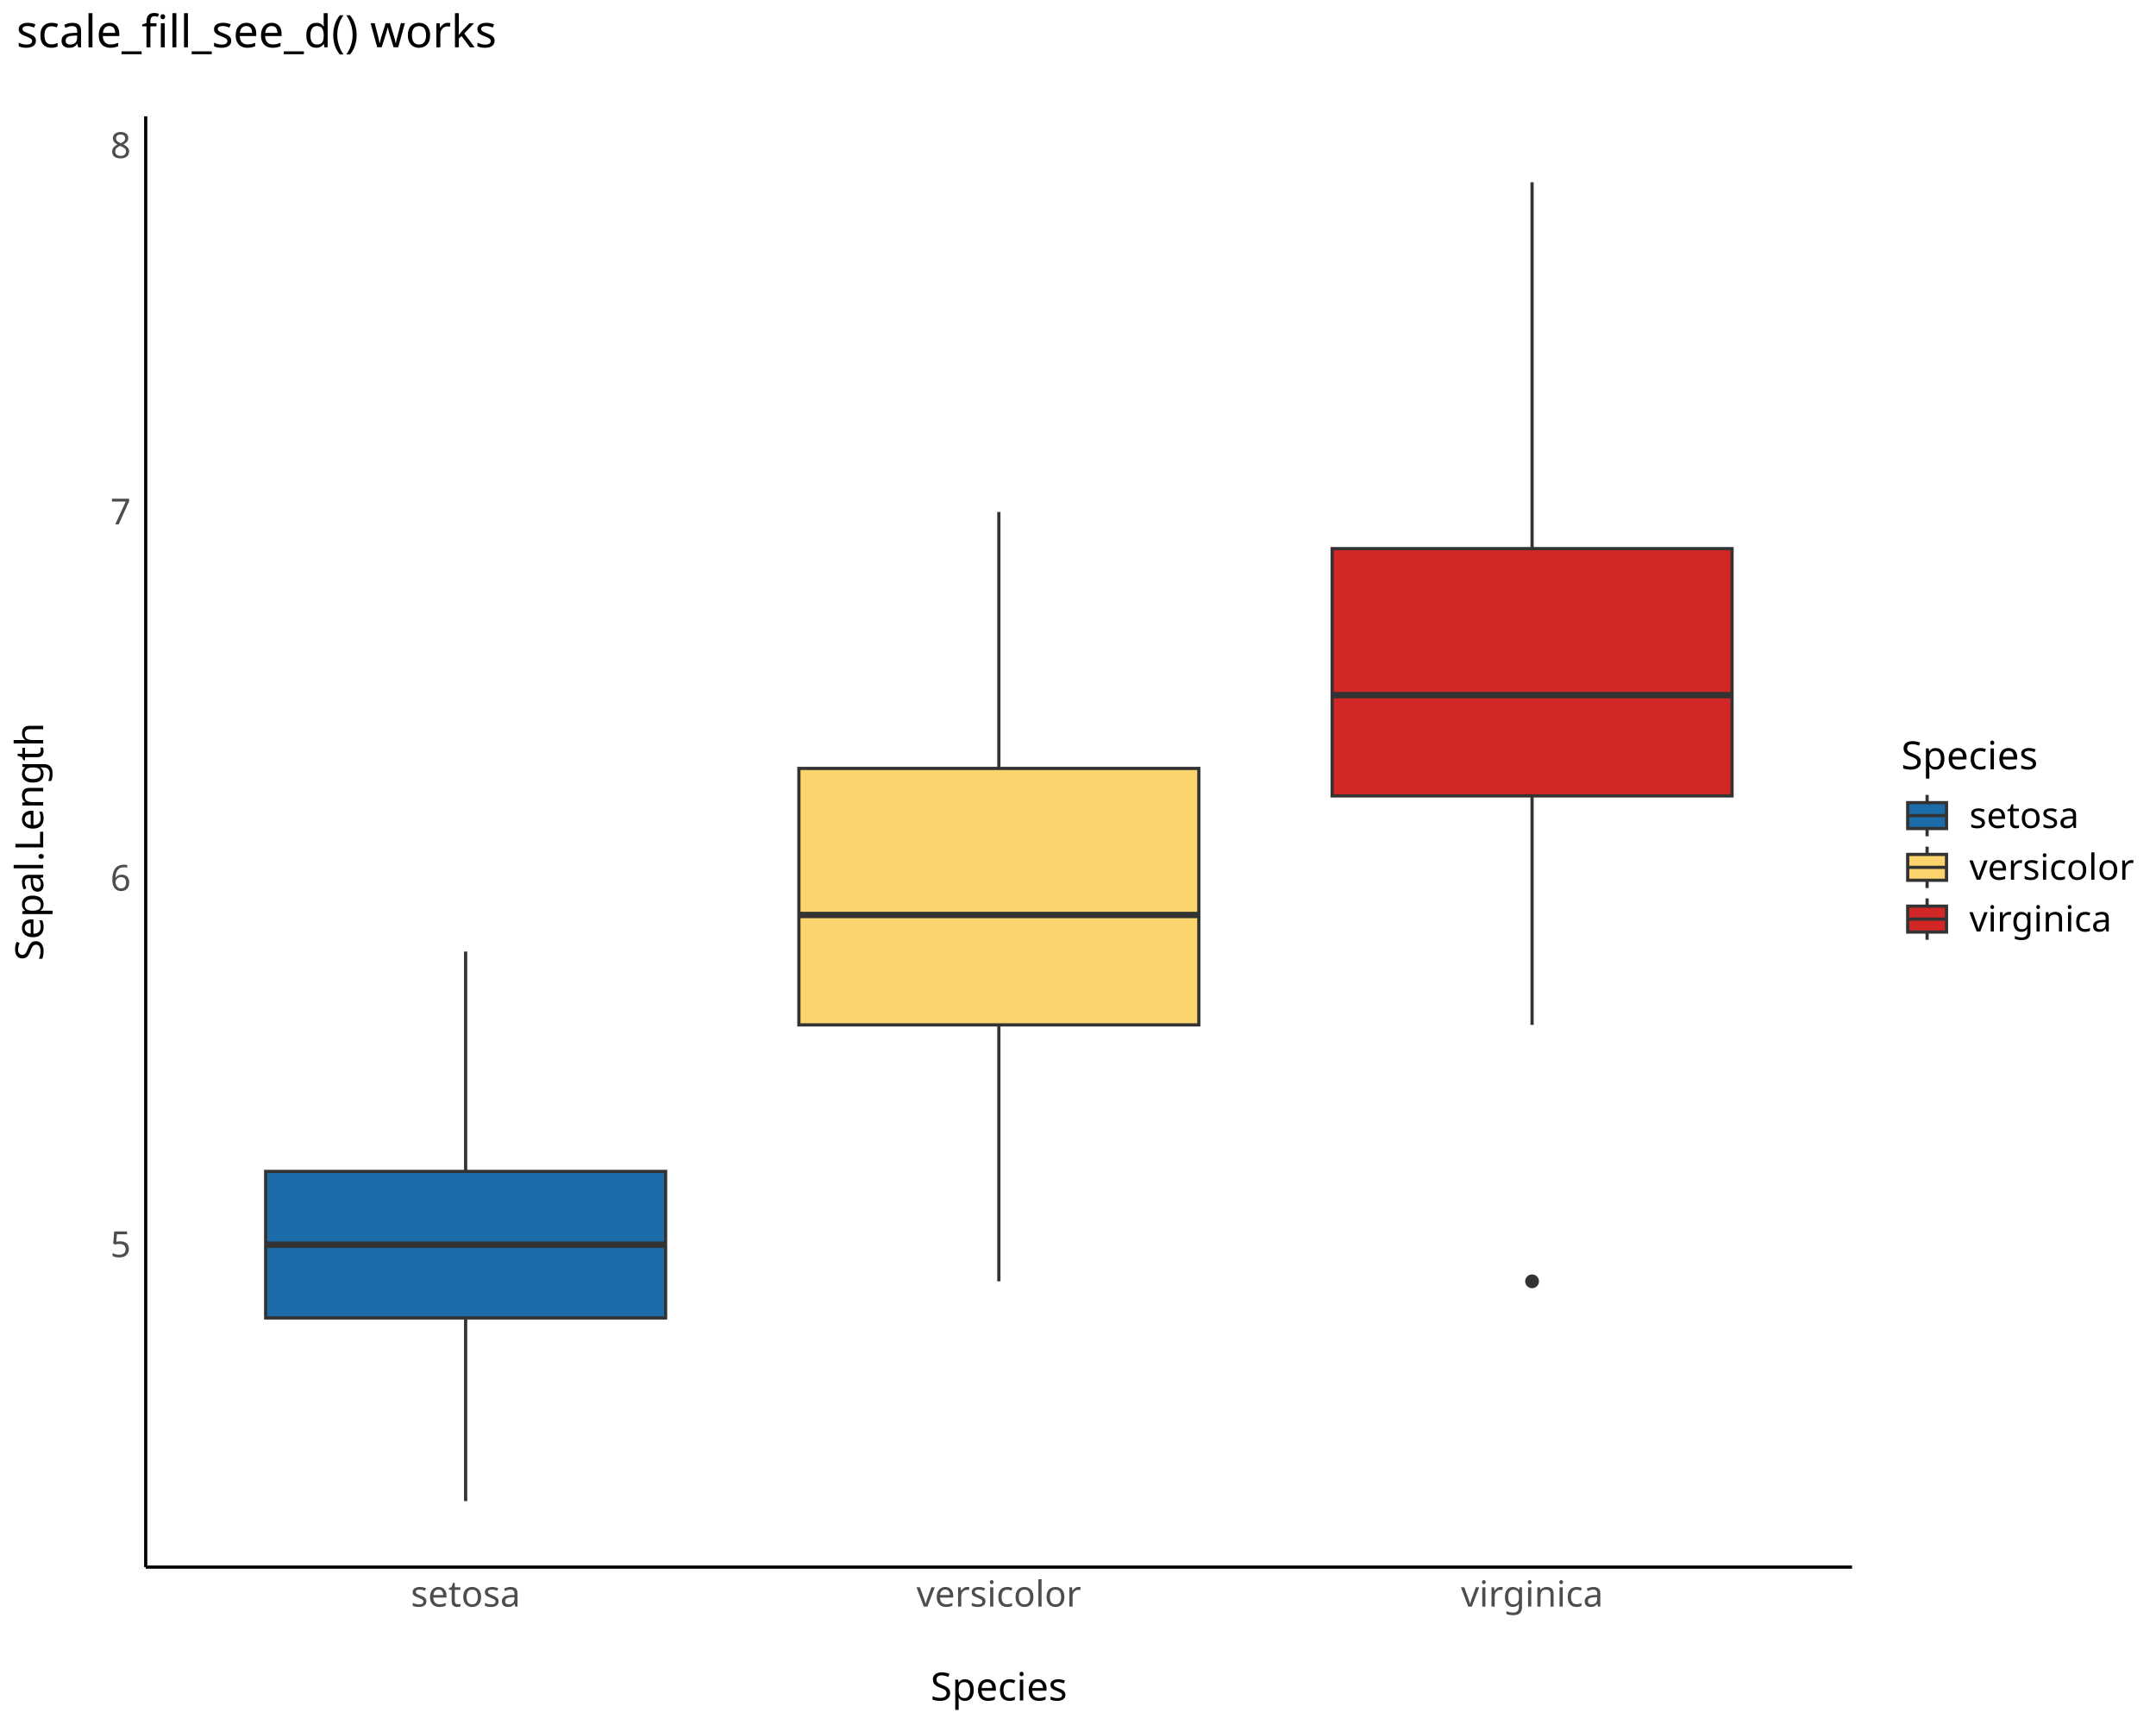
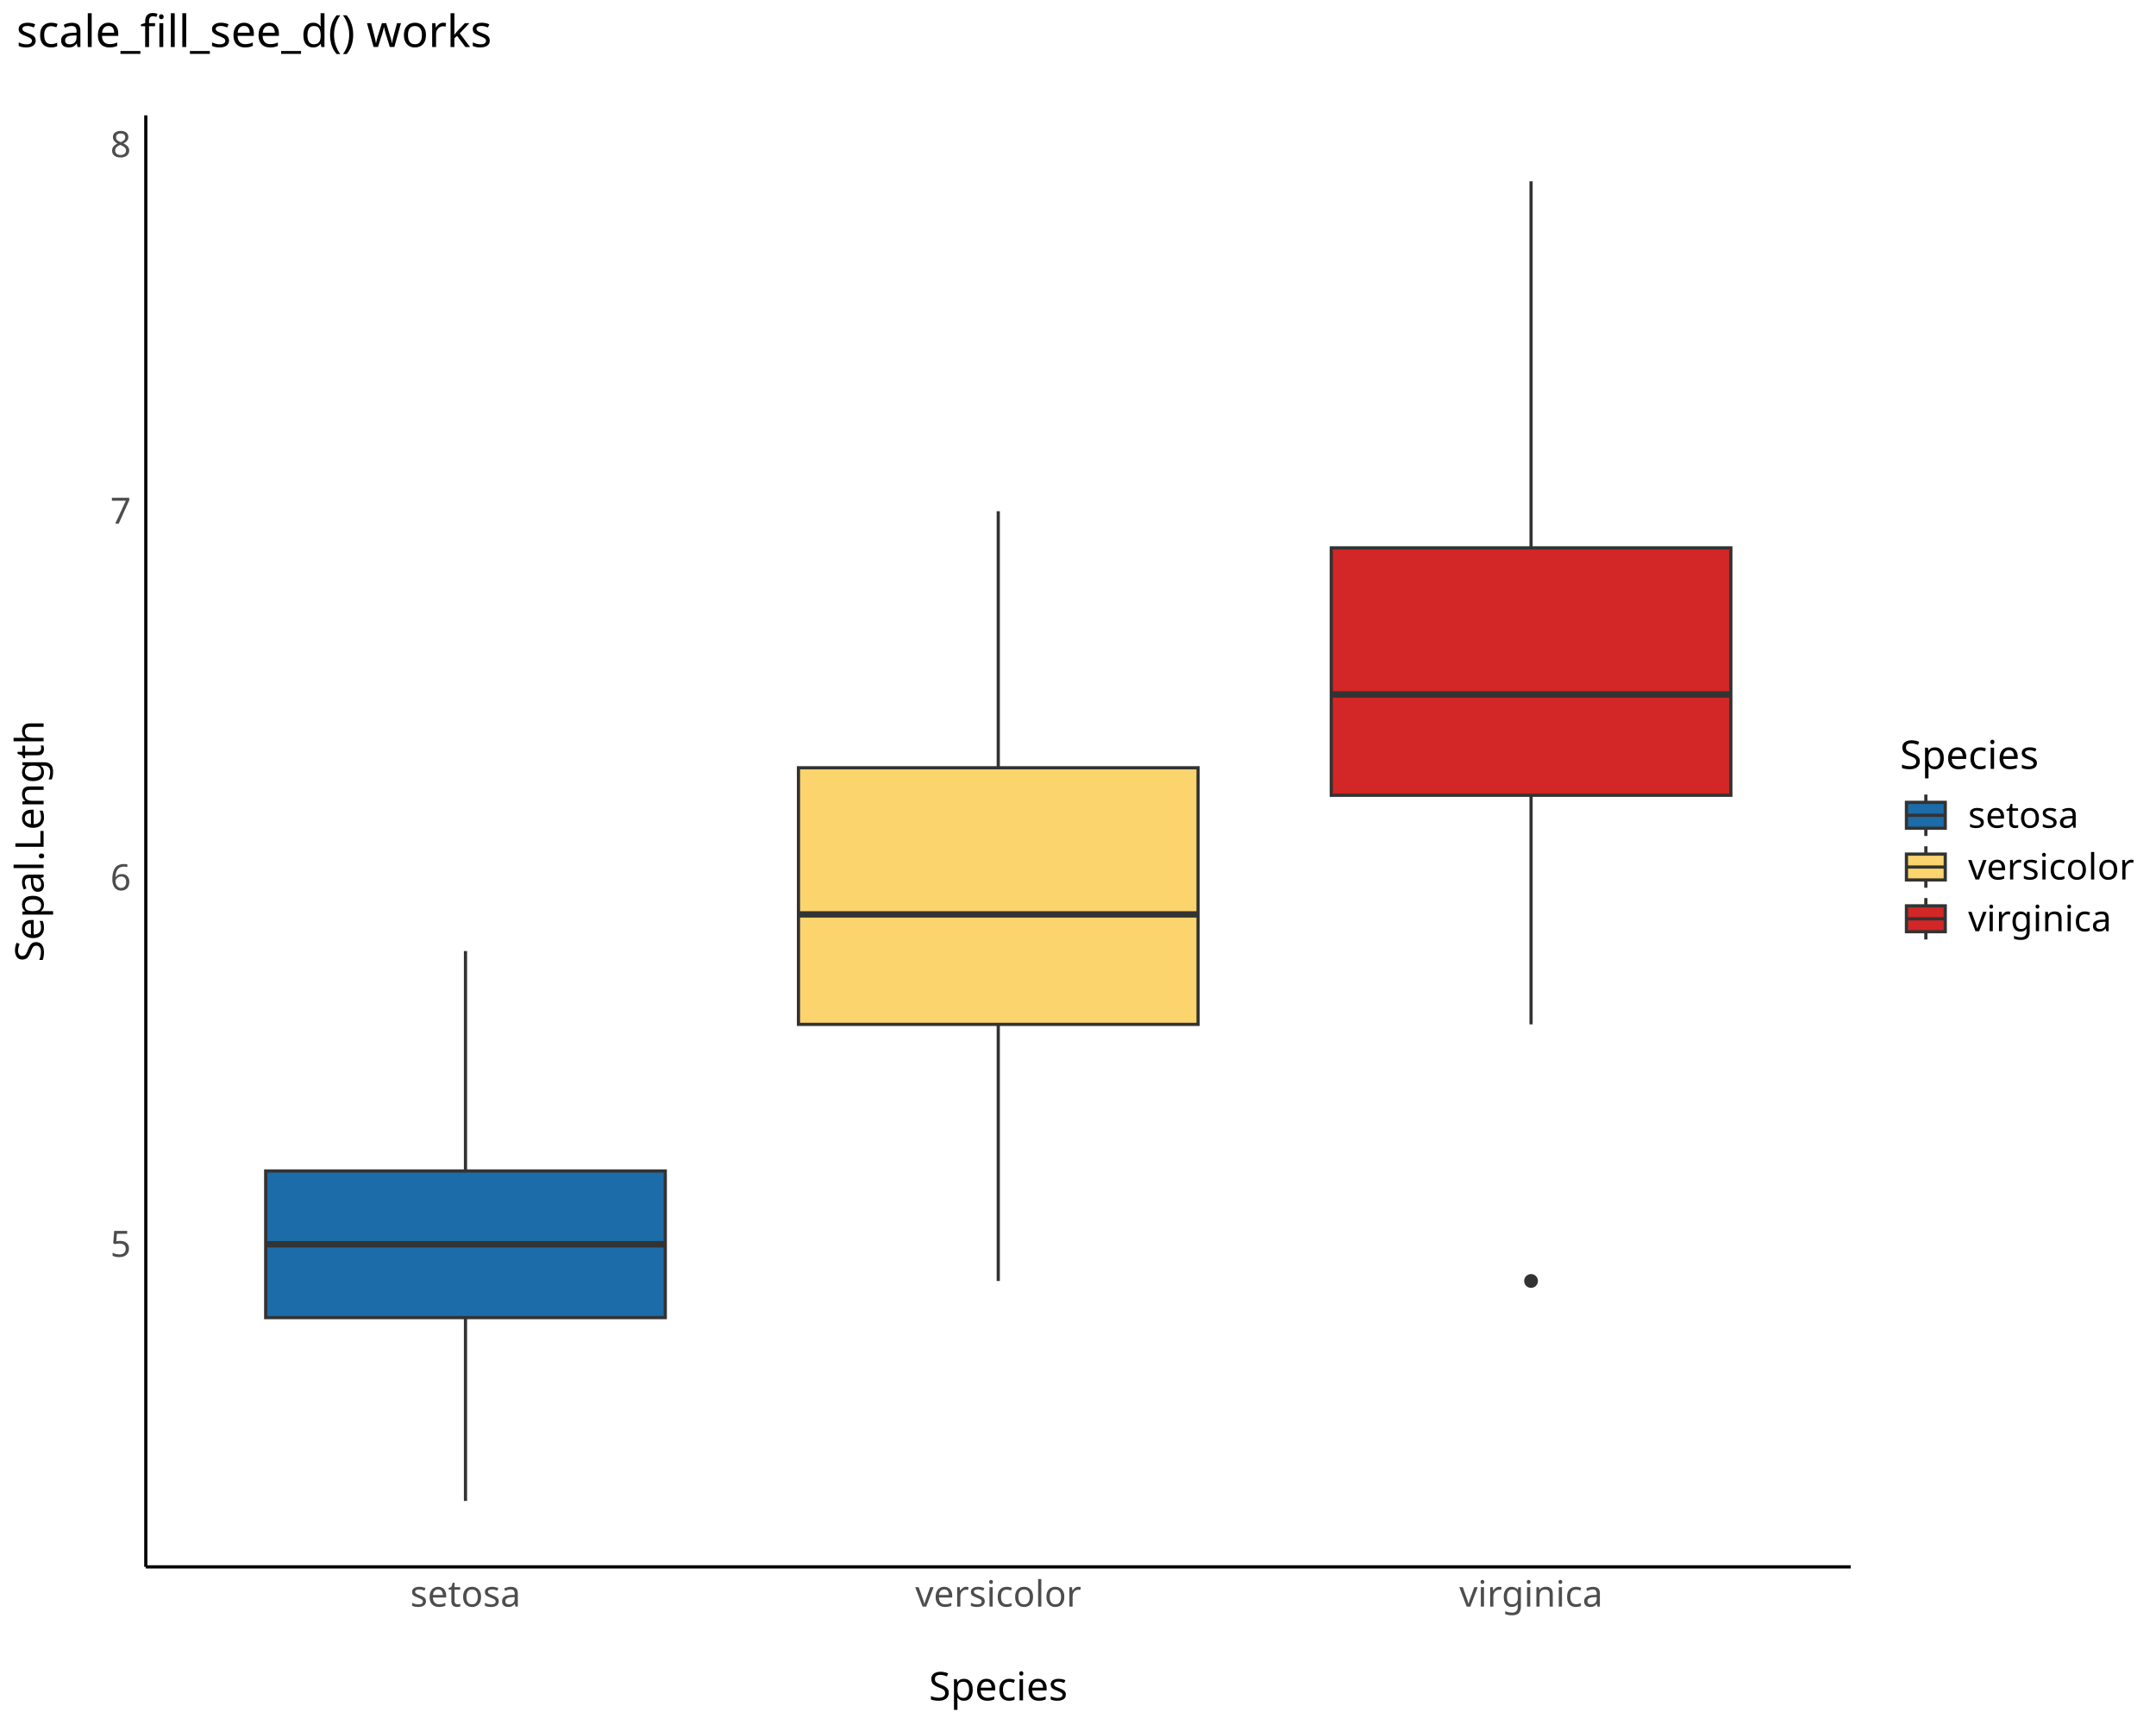
<svg xmlns="http://www.w3.org/2000/svg" class="svglite" data-engine-version="2.0" width="720.00pt" height="576.00pt" viewBox="0 0 720.00 576.00">
  <defs>
    <style type="text/css">
    .svglite line, .svglite polyline, .svglite polygon, .svglite path, .svglite rect, .svglite circle {
      fill: none;
      stroke: #000000;
      stroke-linecap: round;
      stroke-linejoin: round;
      stroke-miterlimit: 10.00;
    }
  </style>
  </defs>
  <rect width="100%" height="100%" style="stroke: none; fill: #FFFFFF;" />
  <defs>
    <clipPath id="cpMC4wMHw3MjAuMDB8MC4wMHw1NzYuMDA=">
      <rect x="0.00" y="0.00" width="720.00" height="576.00" />
    </clipPath>
  </defs>
  <g clip-path="url(#cpMC4wMHw3MjAuMDB8MC4wMHw1NzYuMDA=)">
    <rect x="0" y="0.00" width="720.00" height="576.00" style="stroke-width: 1.07; stroke: #FFFFFF; fill: #FFFFFF;" />
  </g>
  <defs>
-     <clipPath id="cpNDguNjZ8NjE4LjQ5fDM4Ljg0fDUyMy4yNw==">
-       <rect x="48.66" y="38.84" width="569.83" height="484.43" />
+     <clipPath id="cpNDguNjl8NjE4LjA2fDM4LjUxfDUyMy4yMA==">
+       <rect x="48.69" y="38.51" width="569.37" height="484.69" />
    </clipPath>
  </defs>
-   <g clip-path="url(#cpNDguNjZ8NjE4LjQ5fDM4Ljg0fDUyMy4yNw==)">
-     <rect x="48.66" y="38.84" width="569.83" height="484.43" style="stroke-width: 1.07; stroke: none; fill: #FFFFFF;" />
-     <line x1="155.50" y1="391.15" x2="155.50" y2="317.75" style="stroke-width: 1.07; stroke: #333333; stroke-linecap: butt;" />
-     <line x1="155.50" y1="440.08" x2="155.50" y2="501.25" style="stroke-width: 1.07; stroke: #333333; stroke-linecap: butt;" />
-     <polygon points="88.72,391.15 88.72,440.08 222.28,440.08 222.28,391.15 88.72,391.15 " style="stroke-width: 1.07; stroke: #333333; stroke-linecap: butt; stroke-linejoin: miter; fill: #1B6CA8;" />
-     <line x1="88.72" y1="415.62" x2="222.28" y2="415.62" style="stroke-width: 2.13; stroke: #333333; stroke-linecap: butt; stroke-linejoin: miter;" />
-     <line x1="333.57" y1="256.59" x2="333.57" y2="170.96" style="stroke-width: 1.07; stroke: #333333; stroke-linecap: butt;" />
-     <line x1="333.57" y1="342.22" x2="333.57" y2="427.85" style="stroke-width: 1.07; stroke: #333333; stroke-linecap: butt;" />
-     <polygon points="266.79,256.59 266.79,342.22 400.35,342.22 400.35,256.59 266.79,256.59 " style="stroke-width: 1.07; stroke: #333333; stroke-linecap: butt; stroke-linejoin: miter; fill: #FBD46D;" />
-     <line x1="266.79" y1="305.52" x2="400.35" y2="305.52" style="stroke-width: 2.13; stroke: #333333; stroke-linecap: butt; stroke-linejoin: miter;" />
-     <circle cx="511.64" cy="427.85" r="1.95" style="stroke-width: 0.71; stroke: #333333; fill: #333333;" />
-     <line x1="511.64" y1="183.19" x2="511.64" y2="60.86" style="stroke-width: 1.07; stroke: #333333; stroke-linecap: butt;" />
-     <line x1="511.64" y1="265.76" x2="511.64" y2="342.22" style="stroke-width: 1.07; stroke: #333333; stroke-linecap: butt;" />
-     <polygon points="444.87,183.19 444.87,265.76 578.42,265.76 578.42,183.19 444.87,183.19 " style="stroke-width: 1.07; stroke: #333333; stroke-linecap: butt; stroke-linejoin: miter; fill: #D32626;" />
-     <line x1="444.87" y1="232.12" x2="578.42" y2="232.12" style="stroke-width: 2.13; stroke: #333333; stroke-linecap: butt; stroke-linejoin: miter;" />
+   <g clip-path="url(#cpNDguNjl8NjE4LjA2fDM4LjUxfDUyMy4yMA==)">
+     <rect x="48.69" y="38.51" width="569.37" height="484.69" style="stroke-width: 1.07; stroke: none; fill: #FFFFFF;" />
+     <line x1="155.45" y1="391.01" x2="155.45" y2="317.57" style="stroke-width: 1.07; stroke: #333333; stroke-linecap: butt;" />
+     <line x1="155.45" y1="439.97" x2="155.45" y2="501.17" style="stroke-width: 1.07; stroke: #333333; stroke-linecap: butt;" />
+     <polygon points="88.73,391.01 88.73,439.97 222.17,439.97 222.17,391.01 88.73,391.01 " style="stroke-width: 1.07; stroke: #333333; stroke-linecap: butt; stroke-linejoin: miter; fill: #1B6CA8;" />
+     <line x1="88.73" y1="415.49" x2="222.17" y2="415.49" style="stroke-width: 2.13; stroke: #333333; stroke-linecap: butt; stroke-linejoin: miter;" />
+     <line x1="333.37" y1="256.37" x2="333.37" y2="170.70" style="stroke-width: 1.07; stroke: #333333; stroke-linecap: butt;" />
+     <line x1="333.37" y1="342.05" x2="333.37" y2="427.73" style="stroke-width: 1.07; stroke: #333333; stroke-linecap: butt;" />
+     <polygon points="266.65,256.37 266.65,342.05 400.10,342.05 400.10,256.37 266.65,256.37 " style="stroke-width: 1.07; stroke: #333333; stroke-linecap: butt; stroke-linejoin: miter; fill: #FBD46D;" />
+     <line x1="266.65" y1="305.33" x2="400.10" y2="305.33" style="stroke-width: 2.13; stroke: #333333; stroke-linecap: butt; stroke-linejoin: miter;" />
+     <circle cx="511.30" cy="427.73" r="1.95" style="stroke-width: 0.71; stroke: #333333; fill: #333333;" />
+     <line x1="511.30" y1="182.94" x2="511.30" y2="60.54" style="stroke-width: 1.07; stroke: #333333; stroke-linecap: butt;" />
+     <line x1="511.30" y1="265.55" x2="511.30" y2="342.05" style="stroke-width: 1.07; stroke: #333333; stroke-linecap: butt;" />
+     <polygon points="444.58,182.94 444.58,265.55 578.02,265.55 578.02,182.94 444.58,182.94 " style="stroke-width: 1.07; stroke: #333333; stroke-linecap: butt; stroke-linejoin: miter; fill: #D32626;" />
+     <line x1="444.58" y1="231.89" x2="578.02" y2="231.89" style="stroke-width: 2.13; stroke: #333333; stroke-linecap: butt; stroke-linejoin: miter;" />
  </g>
  <g clip-path="url(#cpMC4wMHw3MjAuMDB8MC4wMHw1NzYuMDA=)">
-     <polyline points="48.66,523.27 48.66,38.84 " style="stroke-width: 1.07; stroke-linecap: butt;" />
-     <text x="43.72" y="419.75" text-anchor="end" style="font-size: 12.00px; fill: #4D4D4D; font-family: sans;" textLength="6.67px" lengthAdjust="spacingAndGlyphs">5</text>
-     <text x="43.72" y="297.42" text-anchor="end" style="font-size: 12.00px; fill: #4D4D4D; font-family: sans;" textLength="6.67px" lengthAdjust="spacingAndGlyphs">6</text>
-     <text x="43.72" y="175.09" text-anchor="end" style="font-size: 12.00px; fill: #4D4D4D; font-family: sans;" textLength="6.67px" lengthAdjust="spacingAndGlyphs">7</text>
-     <text x="43.72" y="52.76" text-anchor="end" style="font-size: 12.00px; fill: #4D4D4D; font-family: sans;" textLength="6.67px" lengthAdjust="spacingAndGlyphs">8</text>
-     <polyline points="48.66,523.27 618.49,523.27 " style="stroke-width: 1.07; stroke-linecap: butt;" />
-     <text x="155.50" y="536.46" text-anchor="middle" style="font-size: 12.00px; fill: #4D4D4D; font-family: sans;" textLength="35.37px" lengthAdjust="spacingAndGlyphs">setosa</text>
-     <text x="333.57" y="536.46" text-anchor="middle" style="font-size: 12.00px; fill: #4D4D4D; font-family: sans;" textLength="51.36px" lengthAdjust="spacingAndGlyphs">versicolor</text>
-     <text x="511.64" y="536.46" text-anchor="middle" style="font-size: 12.00px; fill: #4D4D4D; font-family: sans;" textLength="44.02px" lengthAdjust="spacingAndGlyphs">virginica</text>
-     <text x="333.57" y="567.82" text-anchor="middle" style="font-size: 13.00px; font-family: sans;" textLength="46.26px" lengthAdjust="spacingAndGlyphs">Species</text>
-     <text transform="translate(14.43,281.06) rotate(-90)" text-anchor="middle" style="font-size: 13.00px; font-family: sans;" textLength="76.63px" lengthAdjust="spacingAndGlyphs">Sepal.Length</text>
-     <rect x="629.44" y="241.09" width="85.08" height="79.92" style="stroke-width: 1.07; stroke: none; fill: #FFFFFF;" />
-     <text x="634.92" y="256.87" style="font-size: 13.00px; font-family: sans;" textLength="46.26px" lengthAdjust="spacingAndGlyphs">Species</text>
-     <polyline points="643.56,279.25 643.56,276.66 " style="stroke-width: 1.07; stroke: #333333; stroke-linecap: butt; stroke-linejoin: miter;" />
-     <polyline points="643.56,268.02 643.56,265.43 " style="stroke-width: 1.07; stroke: #333333; stroke-linecap: butt; stroke-linejoin: miter;" />
-     <rect x="637.08" y="268.02" width="12.96" height="8.64" style="stroke-width: 1.07; stroke: #333333; stroke-linecap: butt; stroke-linejoin: miter; fill: #1B6CA8;" />
-     <polyline points="637.08,272.34 650.04,272.34 " style="stroke-width: 1.07; stroke: #333333; stroke-linecap: butt; stroke-linejoin: miter;" />
-     <polyline points="643.56,296.53 643.56,293.94 " style="stroke-width: 1.07; stroke: #333333; stroke-linecap: butt; stroke-linejoin: miter;" />
-     <polyline points="643.56,285.30 643.56,282.71 " style="stroke-width: 1.07; stroke: #333333; stroke-linecap: butt; stroke-linejoin: miter;" />
-     <rect x="637.08" y="285.30" width="12.96" height="8.64" style="stroke-width: 1.07; stroke: #333333; stroke-linecap: butt; stroke-linejoin: miter; fill: #FBD46D;" />
-     <polyline points="637.08,289.62 650.04,289.62 " style="stroke-width: 1.07; stroke: #333333; stroke-linecap: butt; stroke-linejoin: miter;" />
-     <polyline points="643.56,313.81 643.56,311.22 " style="stroke-width: 1.07; stroke: #333333; stroke-linecap: butt; stroke-linejoin: miter;" />
-     <polyline points="643.56,302.58 643.56,299.99 " style="stroke-width: 1.07; stroke: #333333; stroke-linecap: butt; stroke-linejoin: miter;" />
-     <rect x="637.08" y="302.58" width="12.96" height="8.64" style="stroke-width: 1.07; stroke: #333333; stroke-linecap: butt; stroke-linejoin: miter; fill: #D32626;" />
-     <polyline points="637.08,306.90 650.04,306.90 " style="stroke-width: 1.07; stroke: #333333; stroke-linecap: butt; stroke-linejoin: miter;" />
-     <text x="657.68" y="276.47" style="font-size: 12.00px; font-family: sans;" textLength="35.37px" lengthAdjust="spacingAndGlyphs">setosa</text>
-     <text x="657.68" y="293.75" style="font-size: 12.00px; font-family: sans;" textLength="51.36px" lengthAdjust="spacingAndGlyphs">versicolor</text>
-     <text x="657.68" y="311.03" style="font-size: 12.00px; font-family: sans;" textLength="44.02px" lengthAdjust="spacingAndGlyphs">virginica</text>
-     <text x="5.48" y="15.80" style="font-size: 15.00px; font-family: sans;" textLength="160.09px" lengthAdjust="spacingAndGlyphs">scale_fill_see_d() works</text>
+     <polyline points="48.69,523.20 48.69,38.51 " style="stroke-width: 1.07; stroke-linecap: butt;" />
+     <text x="43.76" y="419.65" text-anchor="end" style="font-size: 12.10px; fill: #4D4D4D; font-family: sans;" textLength="6.73px" lengthAdjust="spacingAndGlyphs">5</text>
+     <text x="43.76" y="297.26" text-anchor="end" style="font-size: 12.10px; fill: #4D4D4D; font-family: sans;" textLength="6.73px" lengthAdjust="spacingAndGlyphs">6</text>
+     <text x="43.76" y="174.86" text-anchor="end" style="font-size: 12.10px; fill: #4D4D4D; font-family: sans;" textLength="6.73px" lengthAdjust="spacingAndGlyphs">7</text>
+     <text x="43.76" y="52.46" text-anchor="end" style="font-size: 12.10px; fill: #4D4D4D; font-family: sans;" textLength="6.73px" lengthAdjust="spacingAndGlyphs">8</text>
+     <polyline points="48.69,523.20 618.06,523.20 " style="stroke-width: 1.07; stroke-linecap: butt;" />
+     <text x="155.45" y="536.46" text-anchor="middle" style="font-size: 12.10px; fill: #4D4D4D; font-family: sans;" textLength="35.66px" lengthAdjust="spacingAndGlyphs">setosa</text>
+     <text x="333.37" y="536.46" text-anchor="middle" style="font-size: 12.10px; fill: #4D4D4D; font-family: sans;" textLength="51.79px" lengthAdjust="spacingAndGlyphs">versicolor</text>
+     <text x="511.30" y="536.46" text-anchor="middle" style="font-size: 12.10px; fill: #4D4D4D; font-family: sans;" textLength="44.39px" lengthAdjust="spacingAndGlyphs">virginica</text>
+     <text x="333.37" y="567.78" text-anchor="middle" style="font-size: 13.20px; font-family: sans;" textLength="46.97px" lengthAdjust="spacingAndGlyphs">Species</text>
+     <text transform="translate(14.56,280.85) rotate(-90)" text-anchor="middle" style="font-size: 13.20px; font-family: sans;" textLength="77.81px" lengthAdjust="spacingAndGlyphs">Sepal.Length</text>
+     <rect x="629.02" y="240.80" width="85.50" height="80.10" style="stroke-width: 1.07; stroke: none; fill: #FFFFFF;" />
+     <text x="634.50" y="256.74" style="font-size: 13.20px; font-family: sans;" textLength="46.97px" lengthAdjust="spacingAndGlyphs">Species</text>
+     <polyline points="643.14,279.14 643.14,276.55 " style="stroke-width: 1.07; stroke: #333333; stroke-linecap: butt; stroke-linejoin: miter;" />
+     <polyline points="643.14,267.91 643.14,265.31 " style="stroke-width: 1.07; stroke: #333333; stroke-linecap: butt; stroke-linejoin: miter;" />
+     <rect x="636.66" y="267.91" width="12.96" height="8.64" style="stroke-width: 1.07; stroke: #333333; stroke-linecap: butt; stroke-linejoin: miter; fill: #1B6CA8;" />
+     <polyline points="636.66,272.23 649.62,272.23 " style="stroke-width: 1.07; stroke: #333333; stroke-linecap: butt; stroke-linejoin: miter;" />
+     <polyline points="643.14,296.42 643.14,293.83 " style="stroke-width: 1.07; stroke: #333333; stroke-linecap: butt; stroke-linejoin: miter;" />
+     <polyline points="643.14,285.19 643.14,282.59 " style="stroke-width: 1.07; stroke: #333333; stroke-linecap: butt; stroke-linejoin: miter;" />
+     <rect x="636.66" y="285.19" width="12.96" height="8.64" style="stroke-width: 1.07; stroke: #333333; stroke-linecap: butt; stroke-linejoin: miter; fill: #FBD46D;" />
+     <polyline points="636.66,289.51 649.62,289.51 " style="stroke-width: 1.07; stroke: #333333; stroke-linecap: butt; stroke-linejoin: miter;" />
+     <polyline points="643.14,313.70 643.14,311.11 " style="stroke-width: 1.07; stroke: #333333; stroke-linecap: butt; stroke-linejoin: miter;" />
+     <polyline points="643.14,302.47 643.14,299.87 " style="stroke-width: 1.07; stroke: #333333; stroke-linecap: butt; stroke-linejoin: miter;" />
+     <rect x="636.66" y="302.47" width="12.96" height="8.64" style="stroke-width: 1.07; stroke: #333333; stroke-linecap: butt; stroke-linejoin: miter; fill: #D32626;" />
+     <polyline points="636.66,306.79 649.62,306.79 " style="stroke-width: 1.07; stroke: #333333; stroke-linecap: butt; stroke-linejoin: miter;" />
+     <text x="657.26" y="276.39" style="font-size: 12.10px; font-family: sans;" textLength="35.66px" lengthAdjust="spacingAndGlyphs">setosa</text>
+     <text x="657.26" y="293.67" style="font-size: 12.10px; font-family: sans;" textLength="51.79px" lengthAdjust="spacingAndGlyphs">versicolor</text>
+     <text x="657.26" y="310.95" style="font-size: 12.10px; font-family: sans;" textLength="44.39px" lengthAdjust="spacingAndGlyphs">virginica</text>
+     <text x="5.48" y="15.70" style="font-size: 14.85px; font-family: sans;" textLength="158.49px" lengthAdjust="spacingAndGlyphs">scale_fill_see_d() works</text>
  </g>
</svg>
